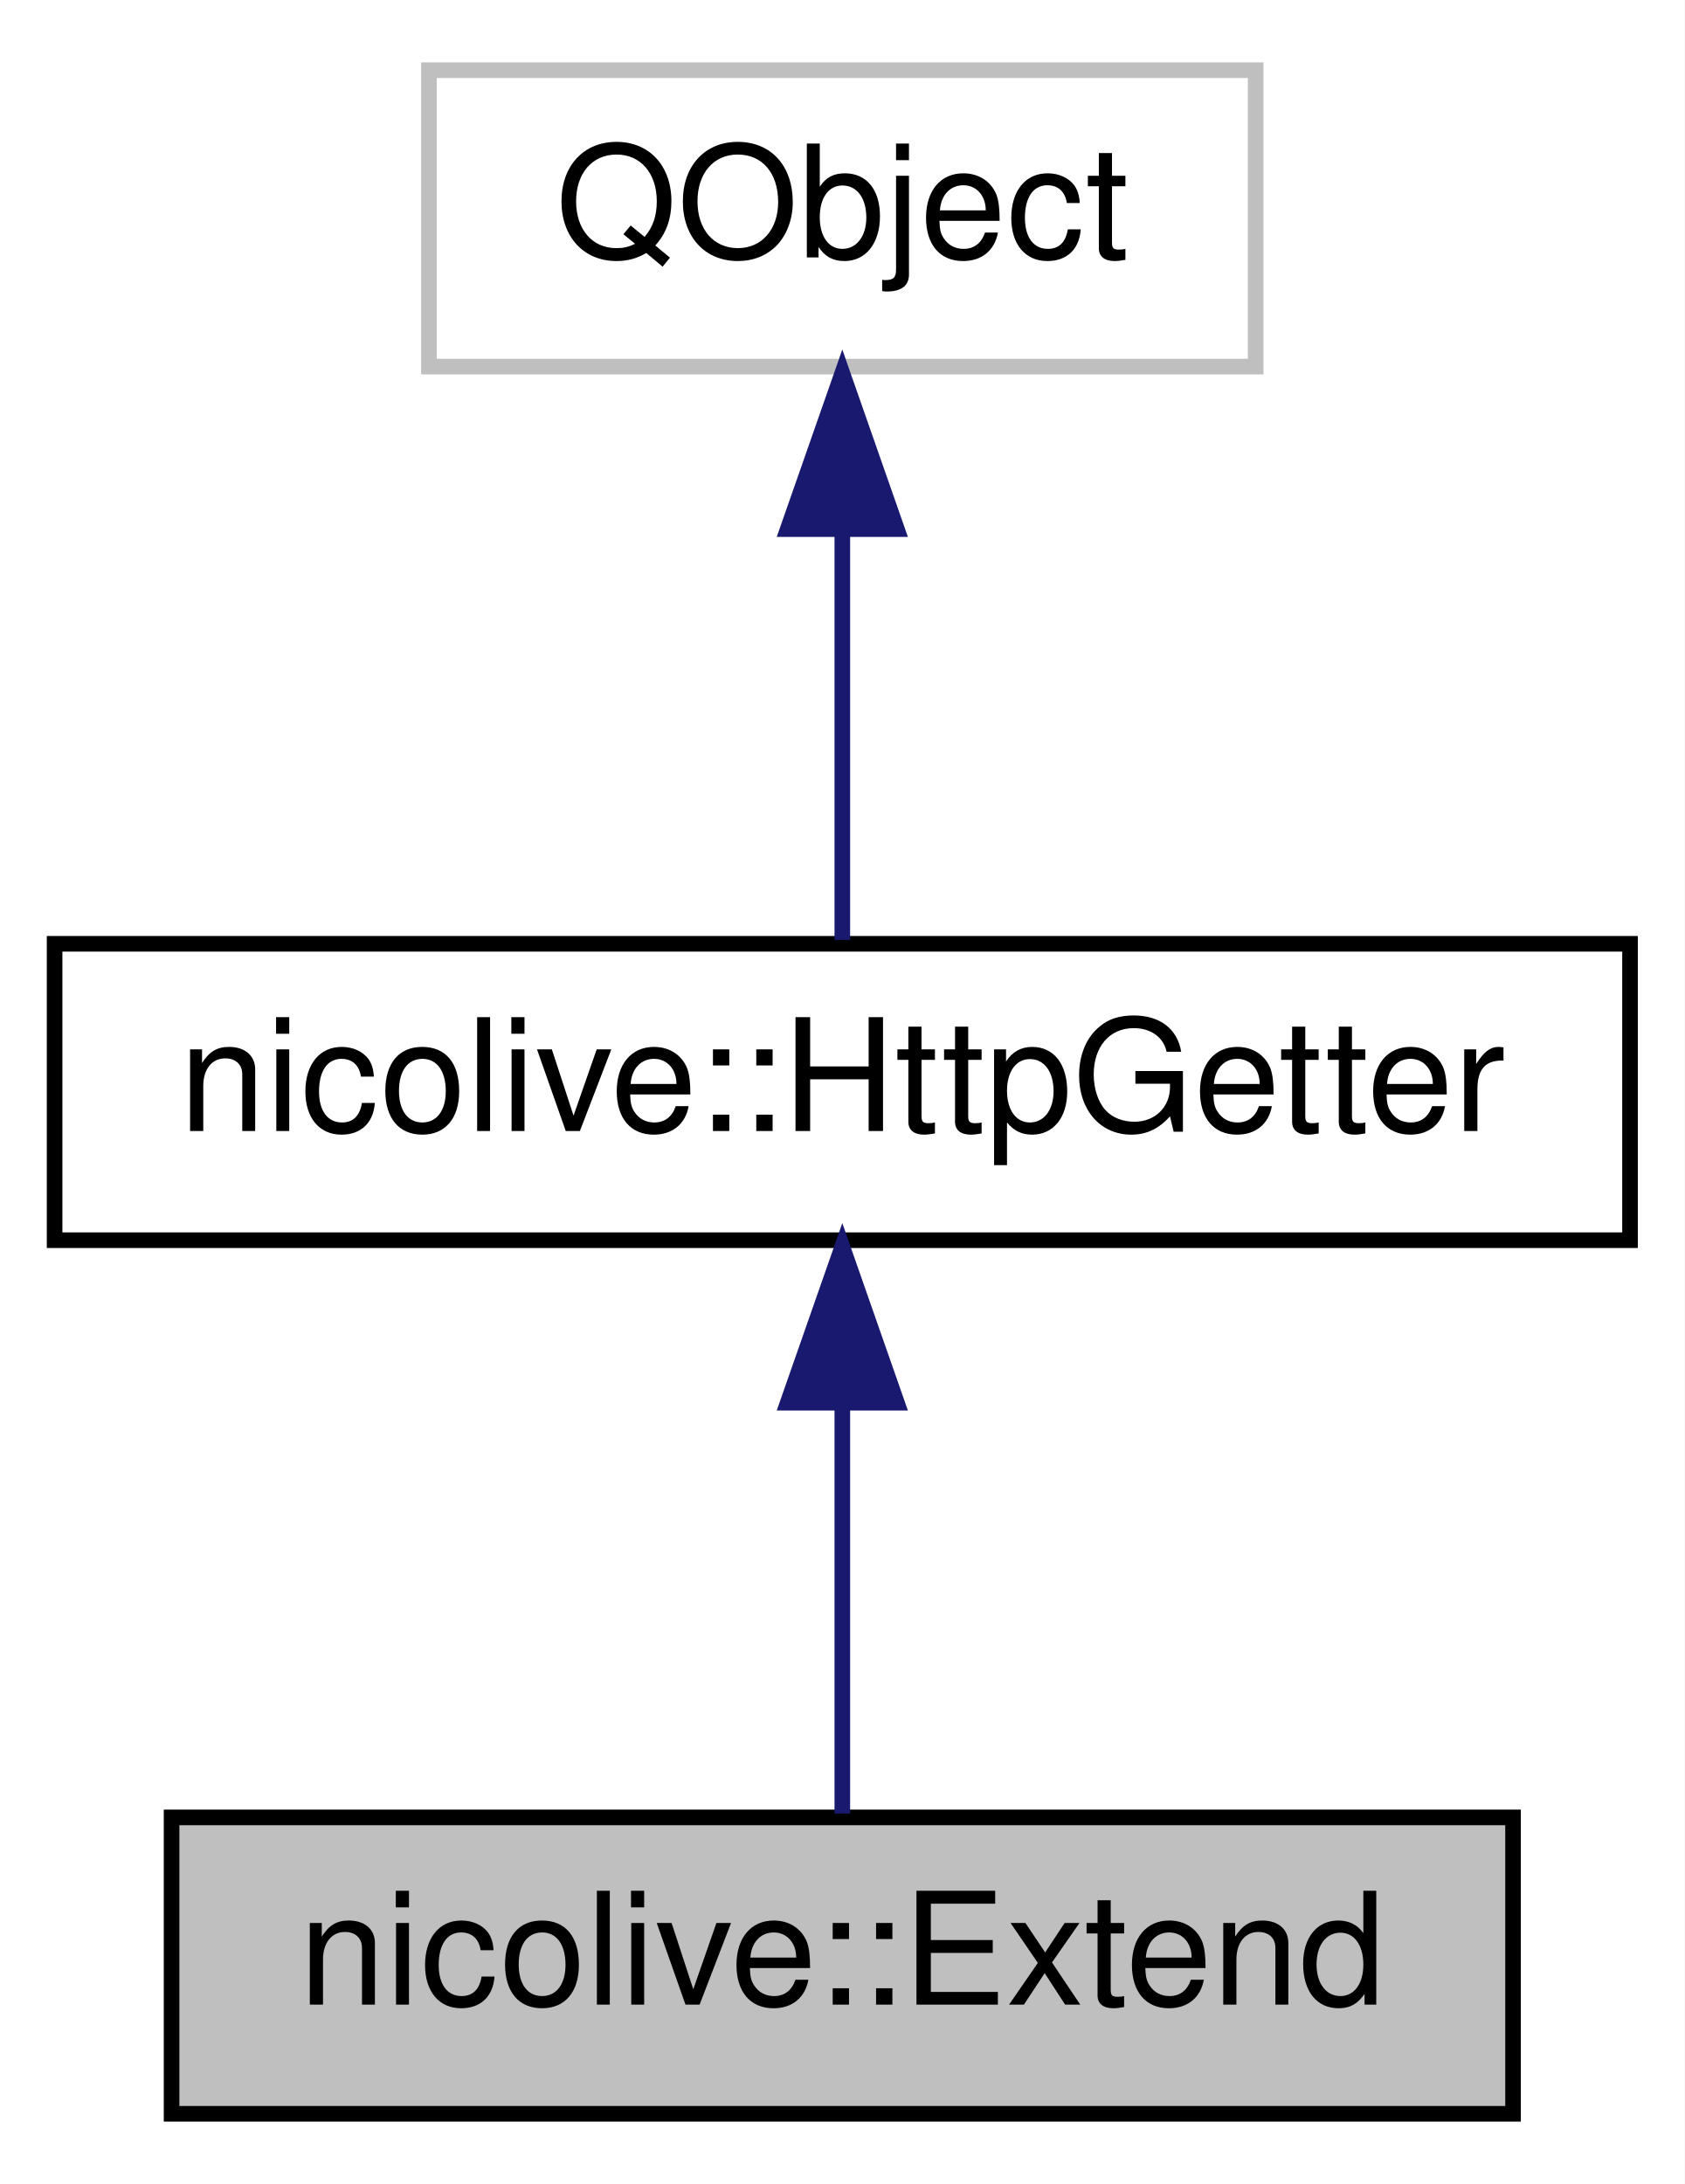
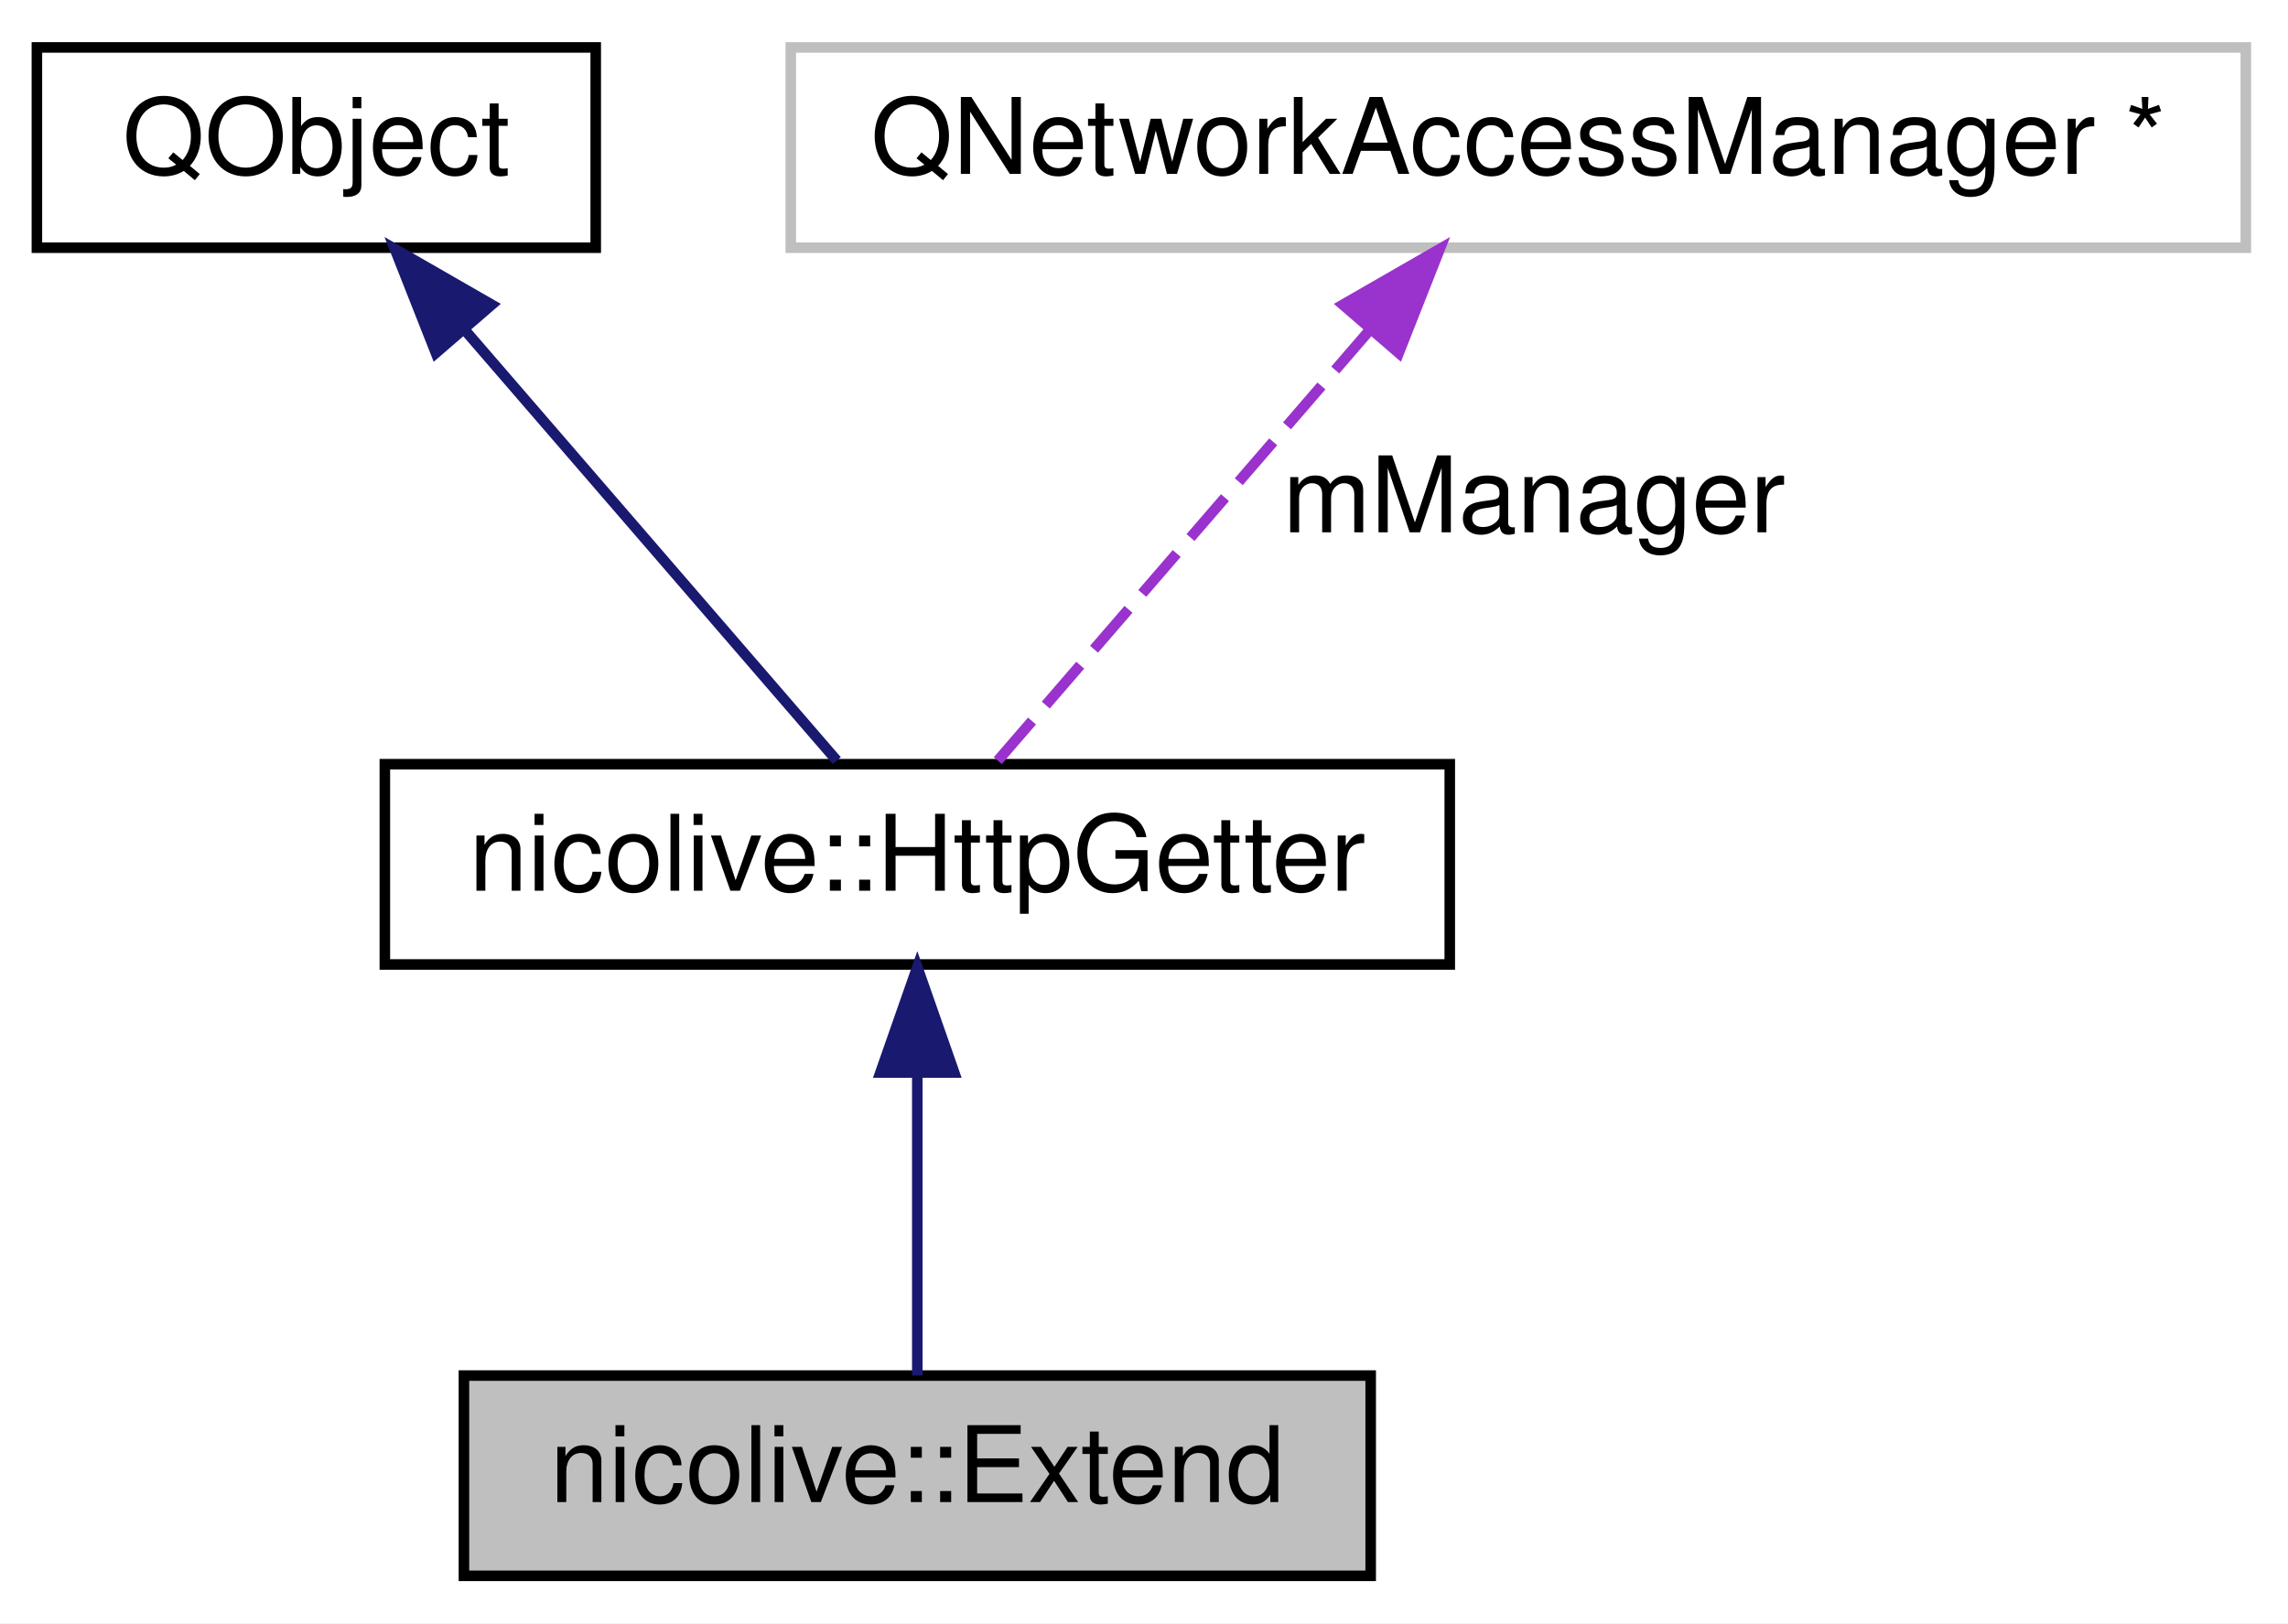
- <svg xmlns="http://www.w3.org/2000/svg" xmlns:xlink="http://www.w3.org/1999/xlink" width="108pt" height="140pt" viewBox="0.00 0.00 108.00 140.00">
-   <g id="graph0" class="graph" transform="scale(1 1) rotate(0) translate(4 136)">
-     <polygon fill="white" stroke="none" points="-4,4 -4,-136 104,-136 104,4 -4,4" />
+ <svg xmlns="http://www.w3.org/2000/svg" xmlns:xlink="http://www.w3.org/1999/xlink" width="217pt" height="154pt" viewBox="0.00 0.00 217.00 154.00">
+   <g id="graph0" class="graph" transform="scale(1 1) rotate(0) translate(4 150)">
+     <polygon fill="white" stroke="none" points="-4,4 -4,-150 213,-150 213,4 -4,4" />
    <g id="node1" class="node">
-       <polygon fill="#bfbfbf" stroke="black" points="7,-0.5 7,-19.5 93,-19.5 93,-0.5 7,-0.5" />
-       <text text-anchor="middle" x="50" y="-7.5" font-family="Helvetica,sans-Serif" font-size="10.00">nicolive::Extend</text>
+       <polygon fill="#bfbfbf" stroke="black" points="40,-0.5 40,-19.5 126,-19.5 126,-0.5 40,-0.5" />
+       <text text-anchor="middle" x="83" y="-7.5" font-family="Helvetica,sans-Serif" font-size="10.00">nicolive::Extend</text>
    </g>
    <g id="node2" class="node">
      <g id="a_node2">
        <a xlink:href="classnicolive_1_1HttpGetter.html" target="_top" xlink:title="APIを取得するのに使用されている抽象クラス。 ">
-           <polygon fill="white" stroke="black" points="-0.5,-56.5 -0.5,-75.5 100.5,-75.5 100.5,-56.5 -0.5,-56.5" />
-           <text text-anchor="middle" x="50" y="-63.5" font-family="Helvetica,sans-Serif" font-size="10.00">nicolive::HttpGetter</text>
+           <polygon fill="white" stroke="black" points="32.5,-58.5 32.5,-77.5 133.5,-77.5 133.5,-58.5 32.5,-58.5" />
+           <text text-anchor="middle" x="83" y="-65.5" font-family="Helvetica,sans-Serif" font-size="10.00">nicolive::HttpGetter</text>
        </a>
      </g>
    </g>
    <g id="edge1" class="edge">
-       <path fill="none" stroke="midnightblue" d="M50,-45.804C50,-36.91 50,-26.78 50,-19.751" />
-       <polygon fill="midnightblue" stroke="midnightblue" points="46.5,-46.083 50,-56.083 53.5,-46.083 46.5,-46.083" />
+       <path fill="none" stroke="midnightblue" d="M83,-47.953C83,-38.288 83,-27.031 83,-19.505" />
+       <polygon fill="midnightblue" stroke="midnightblue" points="79.5,-48.25 83,-58.25 86.5,-48.25 79.5,-48.25" />
    </g>
    <g id="node3" class="node">
-       <polygon fill="white" stroke="#bfbfbf" points="23.5,-112.5 23.5,-131.5 76.5,-131.5 76.5,-112.5 23.5,-112.5" />
-       <text text-anchor="middle" x="50" y="-119.5" font-family="Helvetica,sans-Serif" font-size="10.00">QObject</text>
+       <g id="a_node3">
+         <a xlink:href="classQObject.html" target="_top" xlink:title="QObject">
+           <polygon fill="white" stroke="black" points="-0.5,-126.5 -0.5,-145.5 52.5,-145.5 52.5,-126.5 -0.5,-126.5" />
+           <text text-anchor="middle" x="26" y="-133.5" font-family="Helvetica,sans-Serif" font-size="10.00">QObject</text>
+         </a>
+       </g>
    </g>
    <g id="edge2" class="edge">
-       <path fill="none" stroke="midnightblue" d="M50,-101.805C50,-92.91 50,-82.78 50,-75.751" />
-       <polygon fill="midnightblue" stroke="midnightblue" points="46.5,-102.083 50,-112.083 53.5,-102.083 46.5,-102.083" />
+       <path fill="none" stroke="midnightblue" d="M40.094,-118.68C51.238,-105.777 66.368,-88.257 75.365,-77.841" />
+       <polygon fill="midnightblue" stroke="midnightblue" points="37.339,-116.516 33.452,-126.372 42.637,-121.091 37.339,-116.516" />
+     </g>
+     <g id="node4" class="node">
+       <polygon fill="white" stroke="#bfbfbf" points="71,-126.5 71,-145.5 209,-145.5 209,-126.5 71,-126.5" />
+       <text text-anchor="middle" x="140" y="-133.5" font-family="Helvetica,sans-Serif" font-size="10.00">QNetworkAccessManager *</text>
+     </g>
+     <g id="edge3" class="edge">
+       <path fill="none" stroke="#9a32cd" stroke-dasharray="5,2" d="M125.905,-118.68C114.762,-105.777 99.632,-88.257 90.635,-77.841" />
+       <polygon fill="#9a32cd" stroke="#9a32cd" points="123.363,-121.091 132.548,-126.372 128.661,-116.516 123.363,-121.091" />
+       <text text-anchor="middle" x="141.5" y="-99.5" font-family="Helvetica,sans-Serif" font-size="10.00"> mManager</text>
    </g>
  </g>
</svg>
